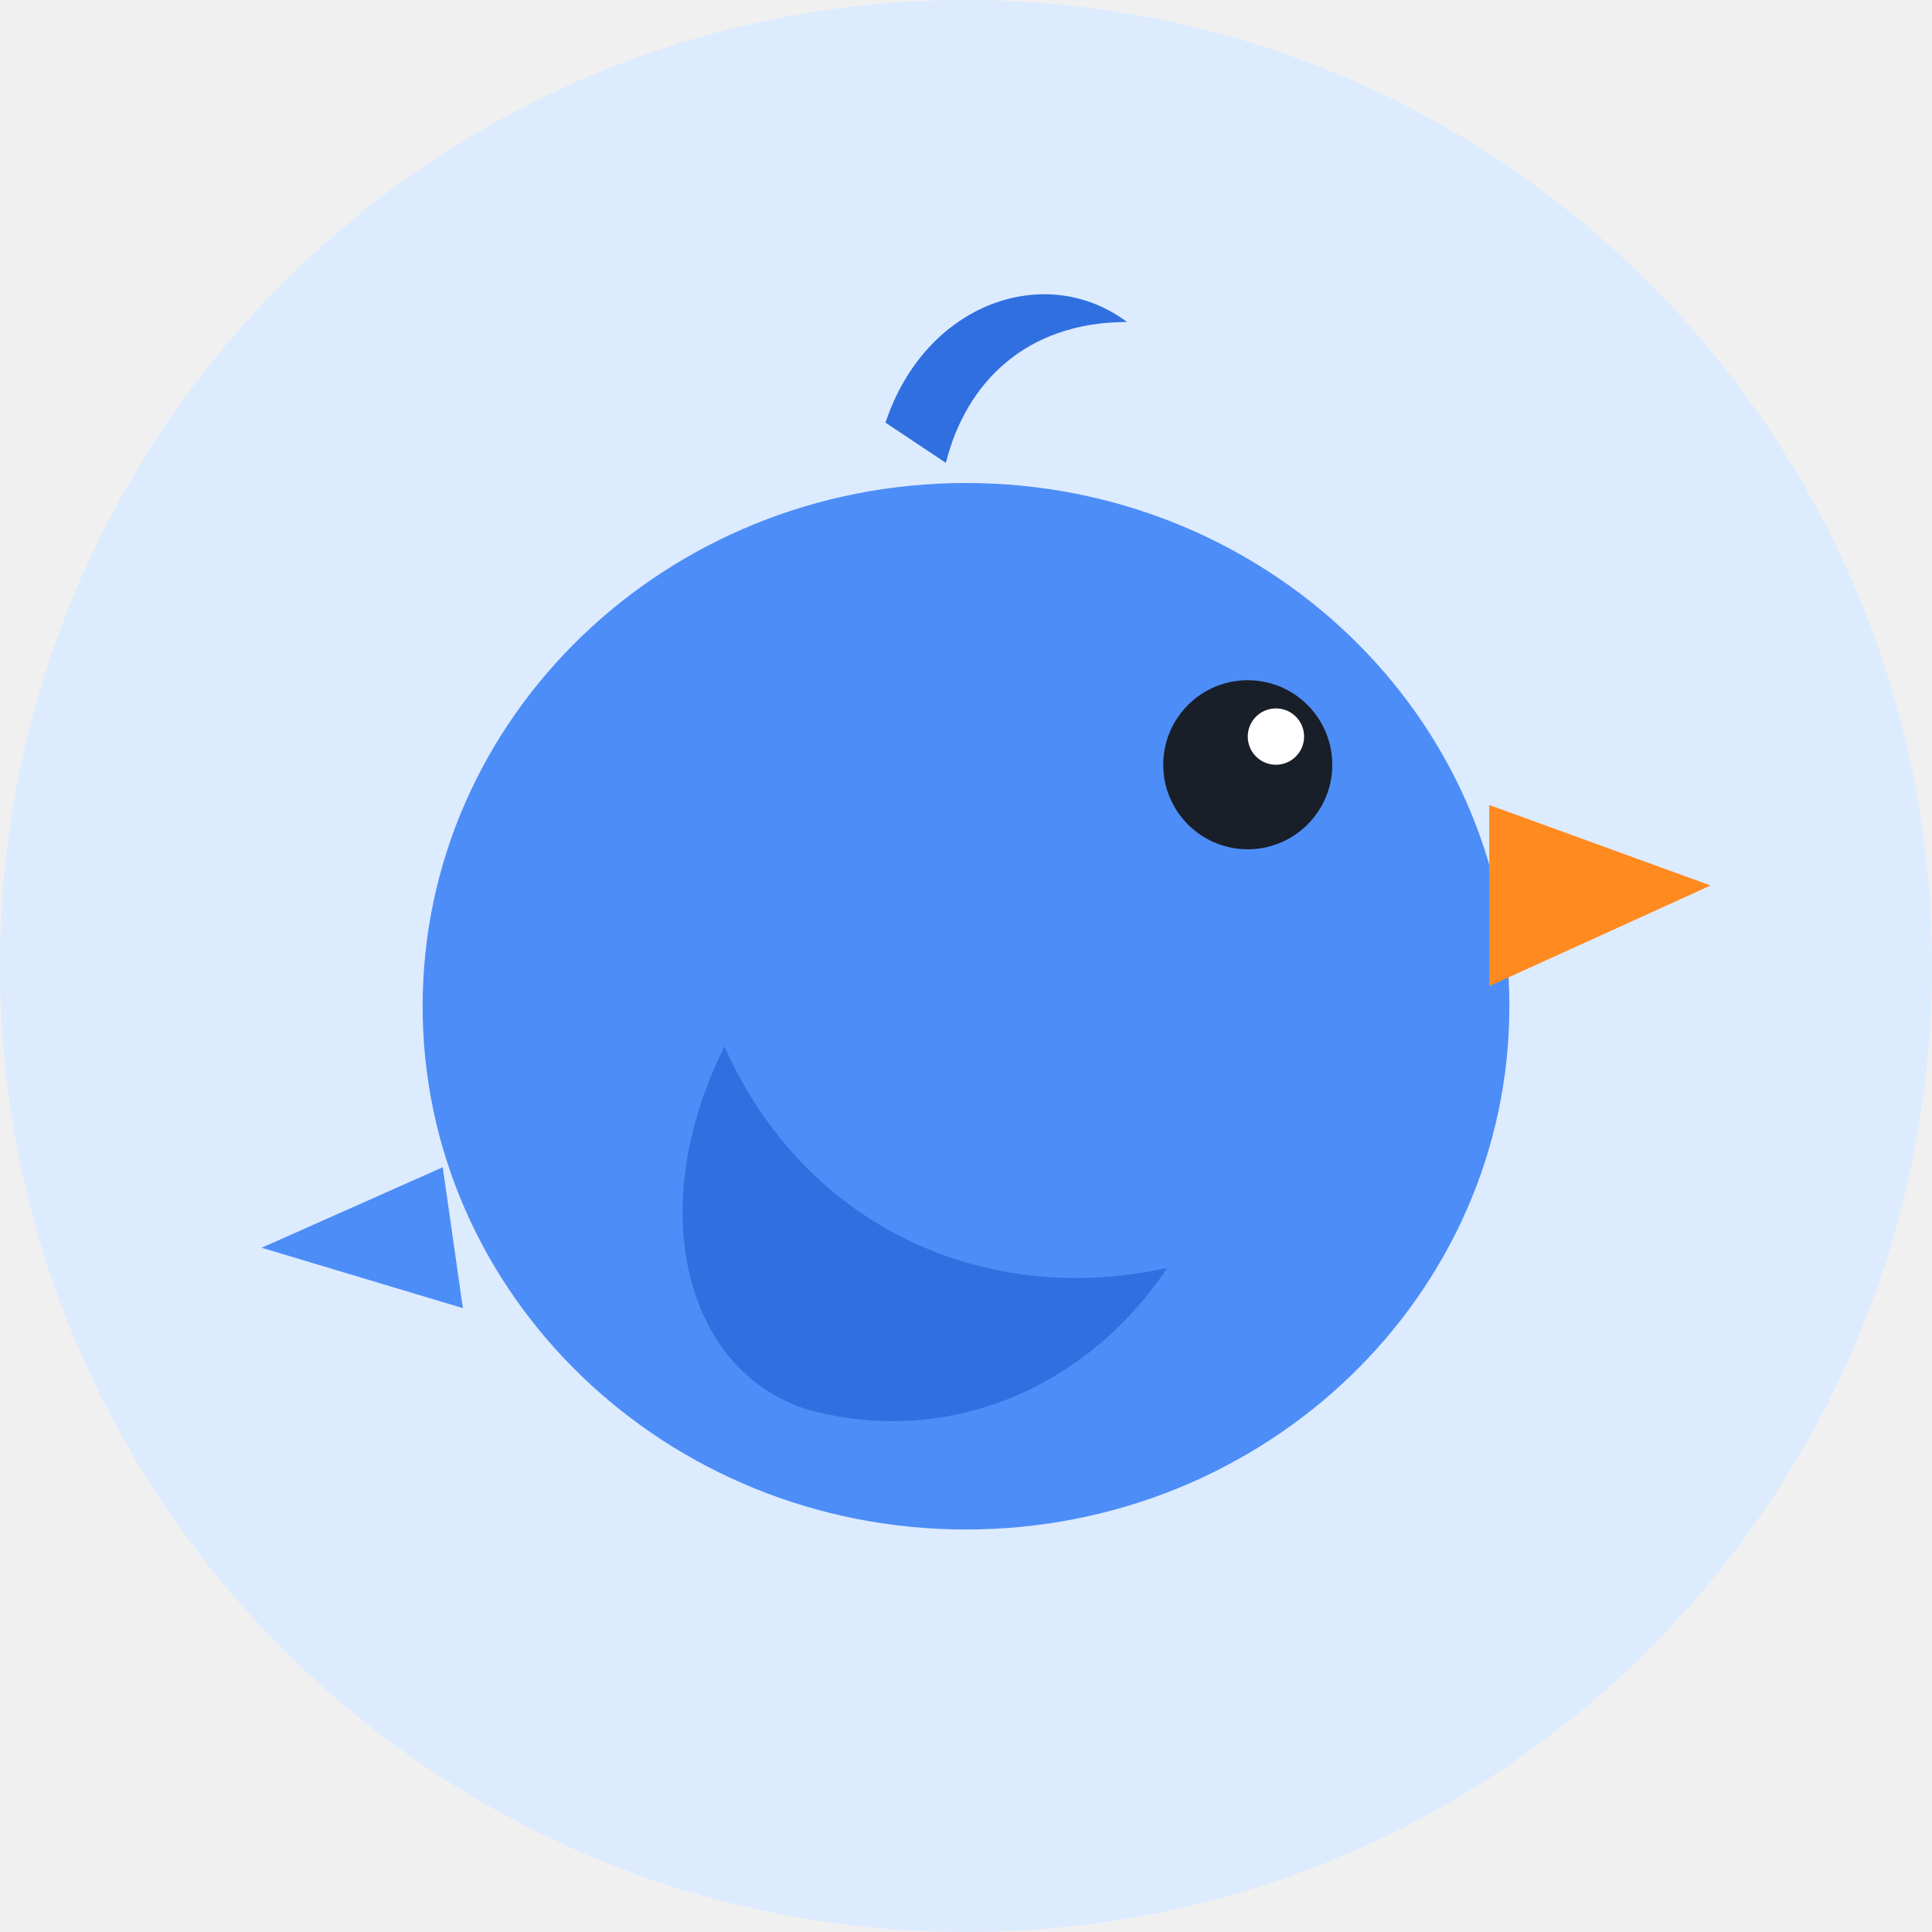
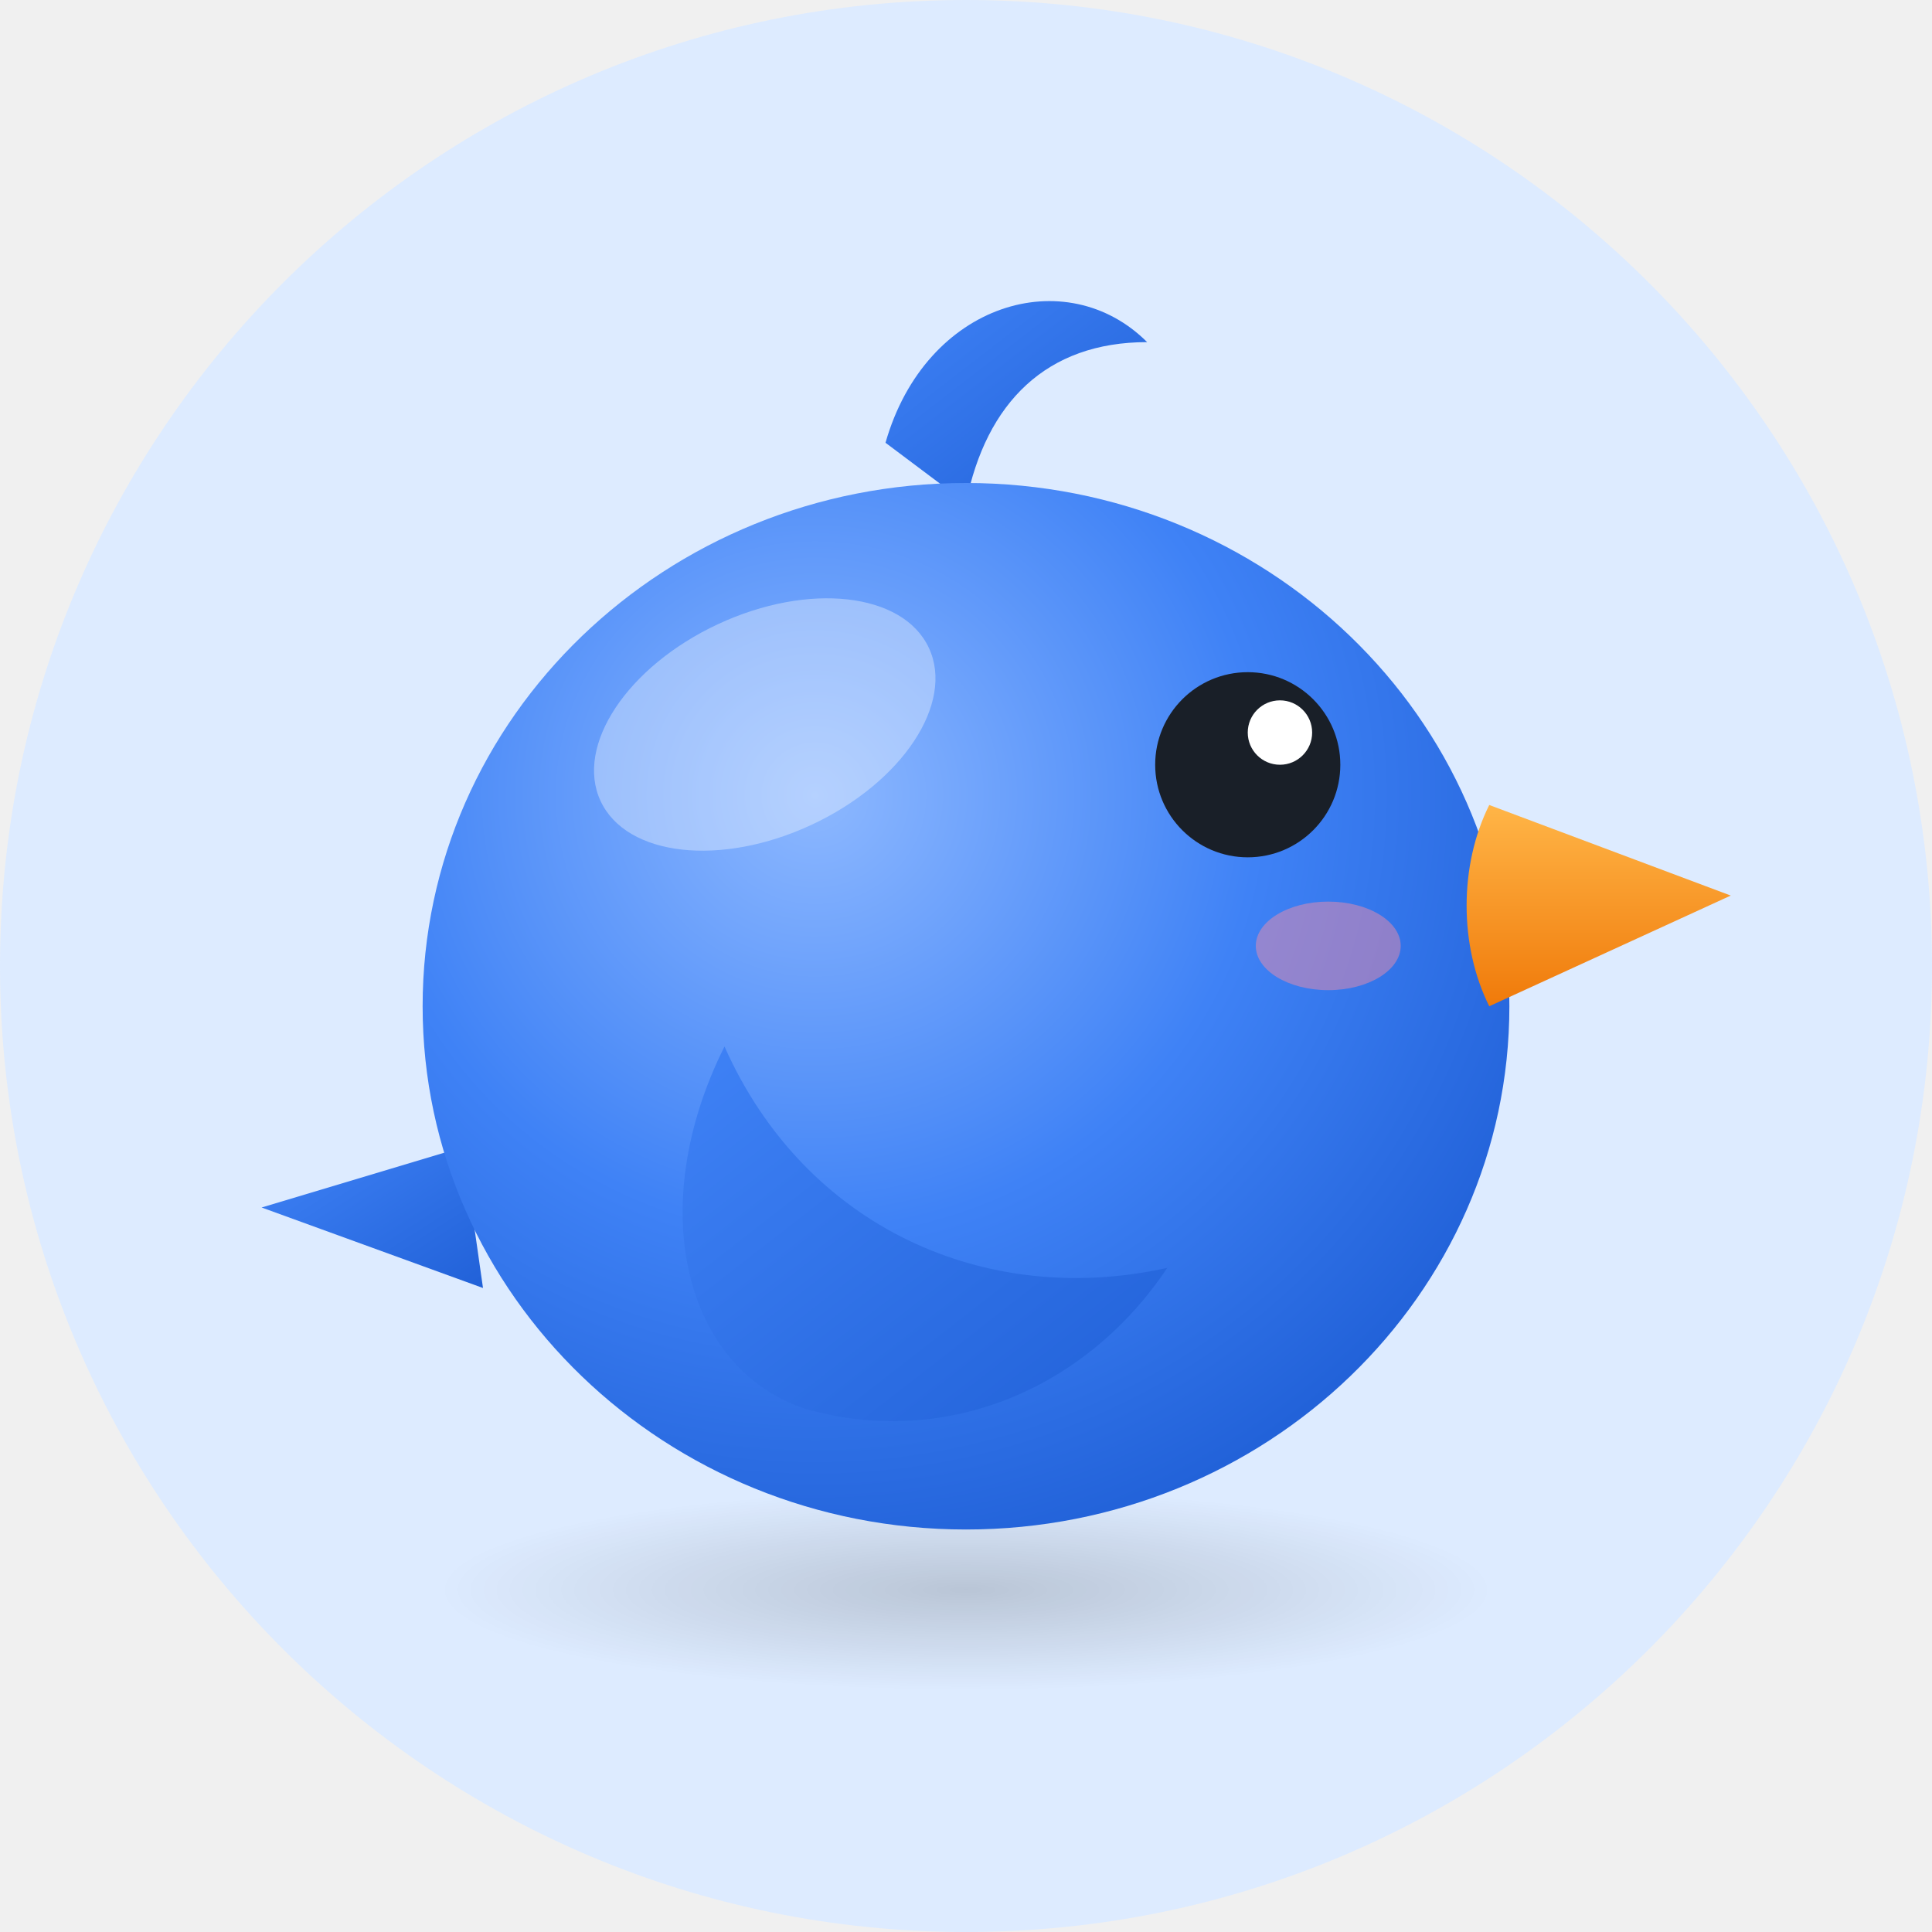
<svg xmlns="http://www.w3.org/2000/svg" viewBox="0 0 96 96">
-   <circle cx="48" cy="48" r="48" fill="#DDEBFF" />
-   <ellipse cx="48" cy="50" rx="27" ry="26" fill="#4D8DF7" />
-   <path d="M22 58l-9 4 10 3z" fill="#4D8DF7" />
-   <path d="M36 52c4 9 13 13 22 11-4 6-11 9-18 7-6-2-8-10-4-18z" fill="#2F6FE0" />
-   <path d="M74 40l11 4-11 5z" fill="#FF8A1F" />
-   <circle cx="62" cy="38" r="4.2" fill="#191F28" />
-   <circle cx="63.4" cy="36.6" r="1.4" fill="#fff" />
-   <path d="M44 21c2-6 8-8 12-5-5 0-8 3-9 7z" fill="#2F6FE0" />
+   <defs>
+     <radialGradient id="b4" cx="36%" cy="30%" r="75%">
+       <stop offset="0" stop-color="#8DB8FF" />
+       <stop offset=".55" stop-color="#3F82F6" />
+       <stop offset="1" stop-color="#2161D8" />
+     </radialGradient>
+     <linearGradient id="w4" x1="0" y1="0" x2="1" y2="1">
+       <stop offset="0" stop-color="#3F82F6" />
+       <stop offset="1" stop-color="#2161D8" />
+     </linearGradient>
+     <linearGradient id="k4" x1="0" y1="0" x2="0" y2="1">
+       <stop offset="0" stop-color="#FFB547" />
+       <stop offset="1" stop-color="#F07A0A" />
+     </linearGradient>
+     <radialGradient id="s4" cx="50%" cy="50%" r="50%">
+       <stop offset="0" stop-color="#000" stop-opacity=".16" />
+       <stop offset="1" stop-color="#000" stop-opacity="0" />
+     </radialGradient>
+     <clipPath id="c4">
+       <circle cx="48" cy="48" r="48" />
+     </clipPath>
+   </defs>
+   <g clip-path="url(#c4)">
+     <rect width="96" height="96" fill="#DDEBFF" />
+     <ellipse cx="48" cy="79" rx="26" ry="5" fill="url(#s4)" />
+     <path d="M23 57l-10 3 11 4z" fill="url(#w4)" />
+     <path d="M44 22c2-7 9-9 13-5-5 0-8 3-9 8z" fill="url(#w4)" />
+     <ellipse cx="48" cy="50" rx="27" ry="26" fill="url(#b4)" />
+     <ellipse cx="38" cy="36" rx="9" ry="5.5" fill="#fff" opacity=".35" transform="rotate(-25 38 36)" />
+     <path d="M36 52c4 9 13 13 22 11-4 6-11 9-18 7-6-2-8-10-4-18z" fill="url(#w4)" />
+     <path d="M74 40l12 4.5-12 5.5c-1.5-3-1.5-7 0-10z" fill="url(#k4)" />
+     <circle cx="62" cy="38" r="4.6" fill="#191F28" />
+     <circle cx="63.6" cy="36.4" r="1.6" fill="#fff" />
+     <ellipse cx="66" cy="47" rx="3.6" ry="2.2" fill="#FF8FA3" opacity=".45" />
+   </g>
</svg>
